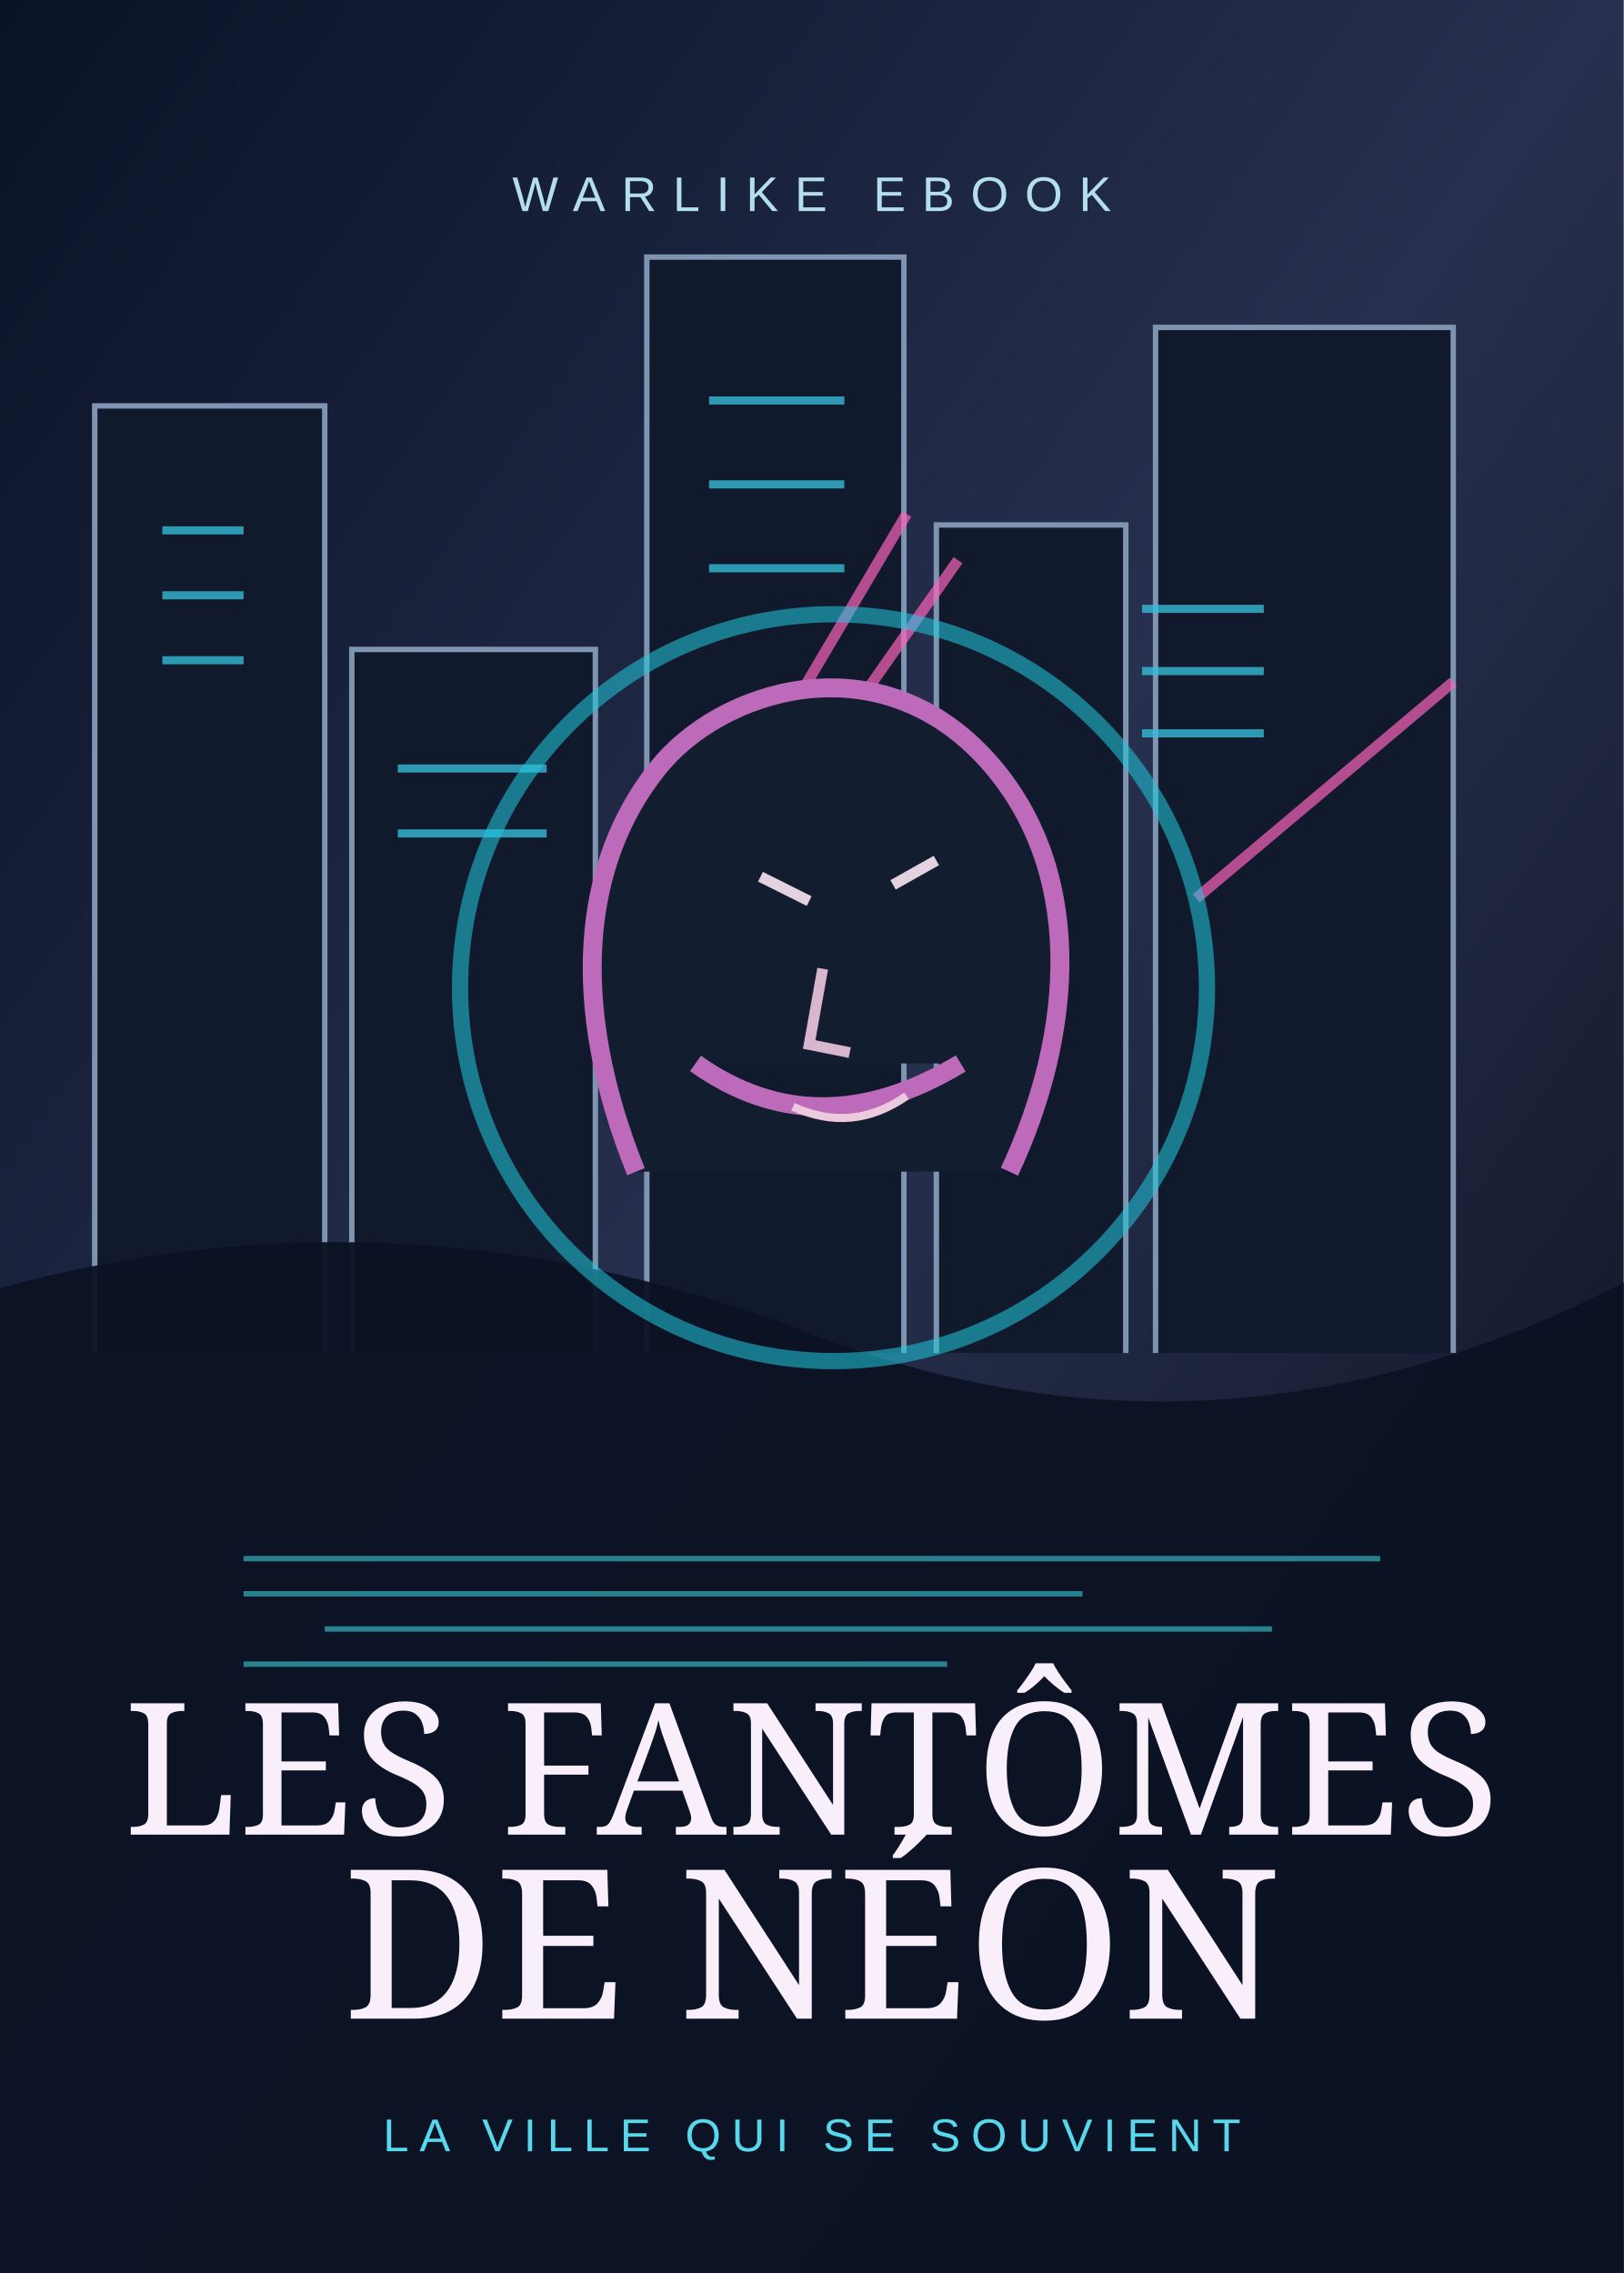
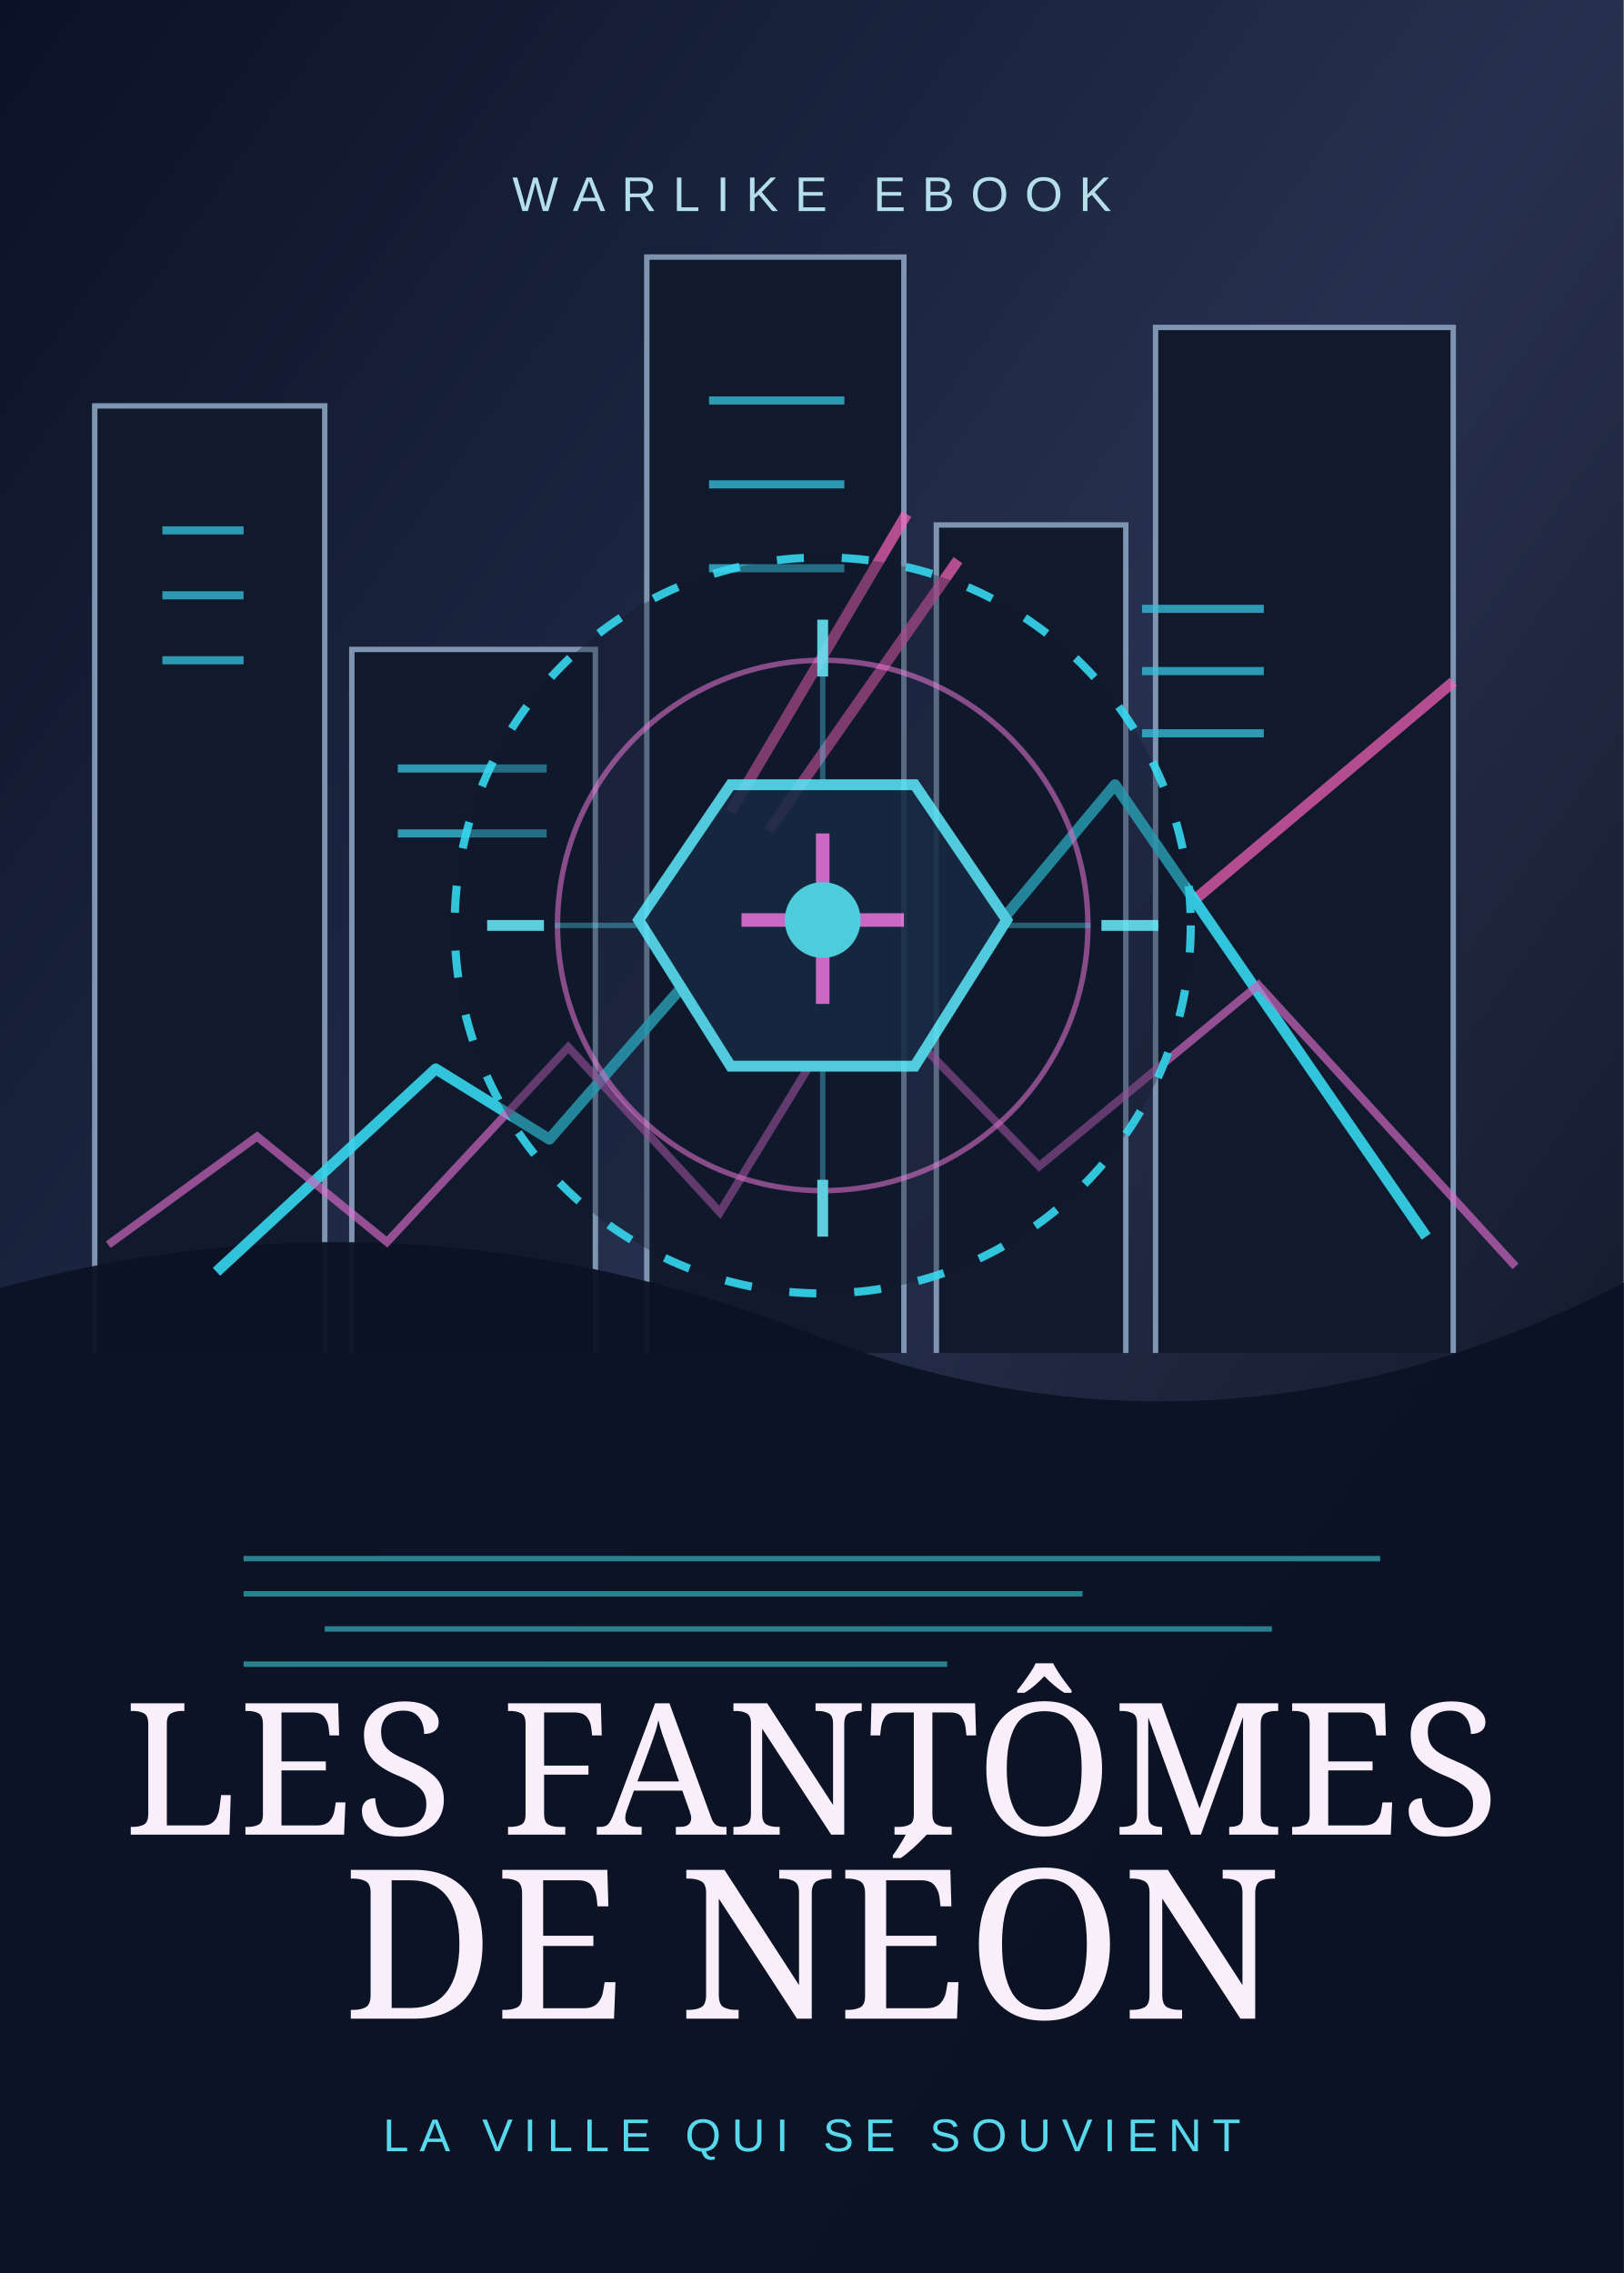
<svg xmlns="http://www.w3.org/2000/svg" viewBox="0 0 600 840">
  <defs>
    <linearGradient id="n" x1="0" x2="1" y1="0" y2="1">
      <stop stop-color="#091226" />
      <stop offset=".5" stop-color="#27304e" />
      <stop offset="1" stop-color="#0a0e1a" />
    </linearGradient>
    <linearGradient id="city" x2="1" y2="1">
      <stop stop-color="#21c8df" />
      <stop offset="1" stop-color="#e15bc8" />
    </linearGradient>
  </defs>
  <rect width="600" height="840" fill="url(#n)" />
  <g fill="#111a2d" stroke="#7e94b0" stroke-width="2">
    <path d="M35 500V150h85v350M130 500V240h90v260M239 500V95h95v405M346 500V194h70v306M427 500V121h110v379" />
  </g>
  <g stroke="#37bedb" stroke-width="3" opacity=".77">
    <path d="M60 196h30m-30 24h30m-30 24h30m57 40h55m-55 24h55m60-160h50m-50 31h50m-50 31h50m110 15h45m-45 23h45m-45 23h45" />
  </g>
  <g opacity=".7" stroke="#fa62bb" stroke-width="4">
    <path d="M270 300l65-110m-51 117l70-100M442 332l95-80" />
  </g>
  <path d="M0 476Q150 435 300 493T600 474V840H0" fill="#0b1224" opacity=".95" />
-   <circle cx="308" cy="365" r="138" fill="none" stroke="#21c8df" stroke-width="6" opacity=".55" />
-   <path d="M235 433c-25-62-20-114 8-149 23-29 80-47 120-5 39 41 34 103 10 154m-116-40q45 32 98 0" fill="#131d30" stroke="#bd6aba" stroke-width="7" />
-   <path d="M281 324l18 9m31-6 16-9" stroke="#e3d2df" stroke-width="4" />
-   <path d="M304 358l-5 28 15 3" fill="none" stroke="#d7b6ce" stroke-width="4" />
-   <path d="M293 409q22 10 42-4" fill="none" stroke="#edc9dd" stroke-width="3" />
+   <g opacity=".9">
+     <path d="M80 470 L161 395 203 421 291 320 342 374 412 290 527 457" fill="none" stroke="#35d6ed" stroke-width="4" stroke-linejoin="round" />
+     <path d="M40 460L95 420 143 459 210 387 266 448 318 363 384 431 465 364 560 468" fill="none" stroke="#e06ccd" stroke-width="3" opacity=".7" />
+     <circle cx="304" cy="342" r="136" fill="#0e192d" fill-opacity=".37" stroke="#35d6ed" stroke-width="3" stroke-dasharray="10 14" />
+     <circle cx="304" cy="342" r="98" fill="none" stroke="#ec76d5" stroke-opacity=".6" stroke-width="2" />
+     <path d="M304 245V440M205 342H403" stroke="#52dff3" stroke-opacity=".4" stroke-width="2" />
+     <path d="M270 290h68l34 50-34 54h-68l-34-54z" fill="#152841" stroke="#57ddef" stroke-width="4" />
+     <path d="M274 340h60M304 308v63" stroke="#df70d5" stroke-width="5" />
+     <circle cx="304" cy="340" r="14" fill="#55dff0" />
+     <path d="M304 250v-21M304 457v-21M201 342h-21M428 342h-21" stroke="#65e1f1" stroke-width="4" />
+   </g>
  <g fill="none" stroke="#42e3ed" opacity=".53" stroke-width="2">
    <path d="M90 576h420M90 589h310M120 602h350M90 615h260" />
  </g>
  <text x="300" y="78" font-family="Arial,sans-serif" font-size="18" letter-spacing="6" fill="#b4deea" text-anchor="middle">WARLIKE EBOOK</text>
  <text x="300" y="678" font-family="Georgia,serif" font-size="68" text-anchor="middle" fill="#f8effb">LES FANTÔMES</text>
  <text x="300" y="746" font-family="Georgia,serif" font-size="77" text-anchor="middle" fill="#f8effb">DE NÉON</text>
  <text x="300" y="795" font-family="Arial,sans-serif" font-size="17" letter-spacing="4" fill="#58d8ec" text-anchor="middle">LA VILLE QUI SE SOUVIENT</text>
</svg>
